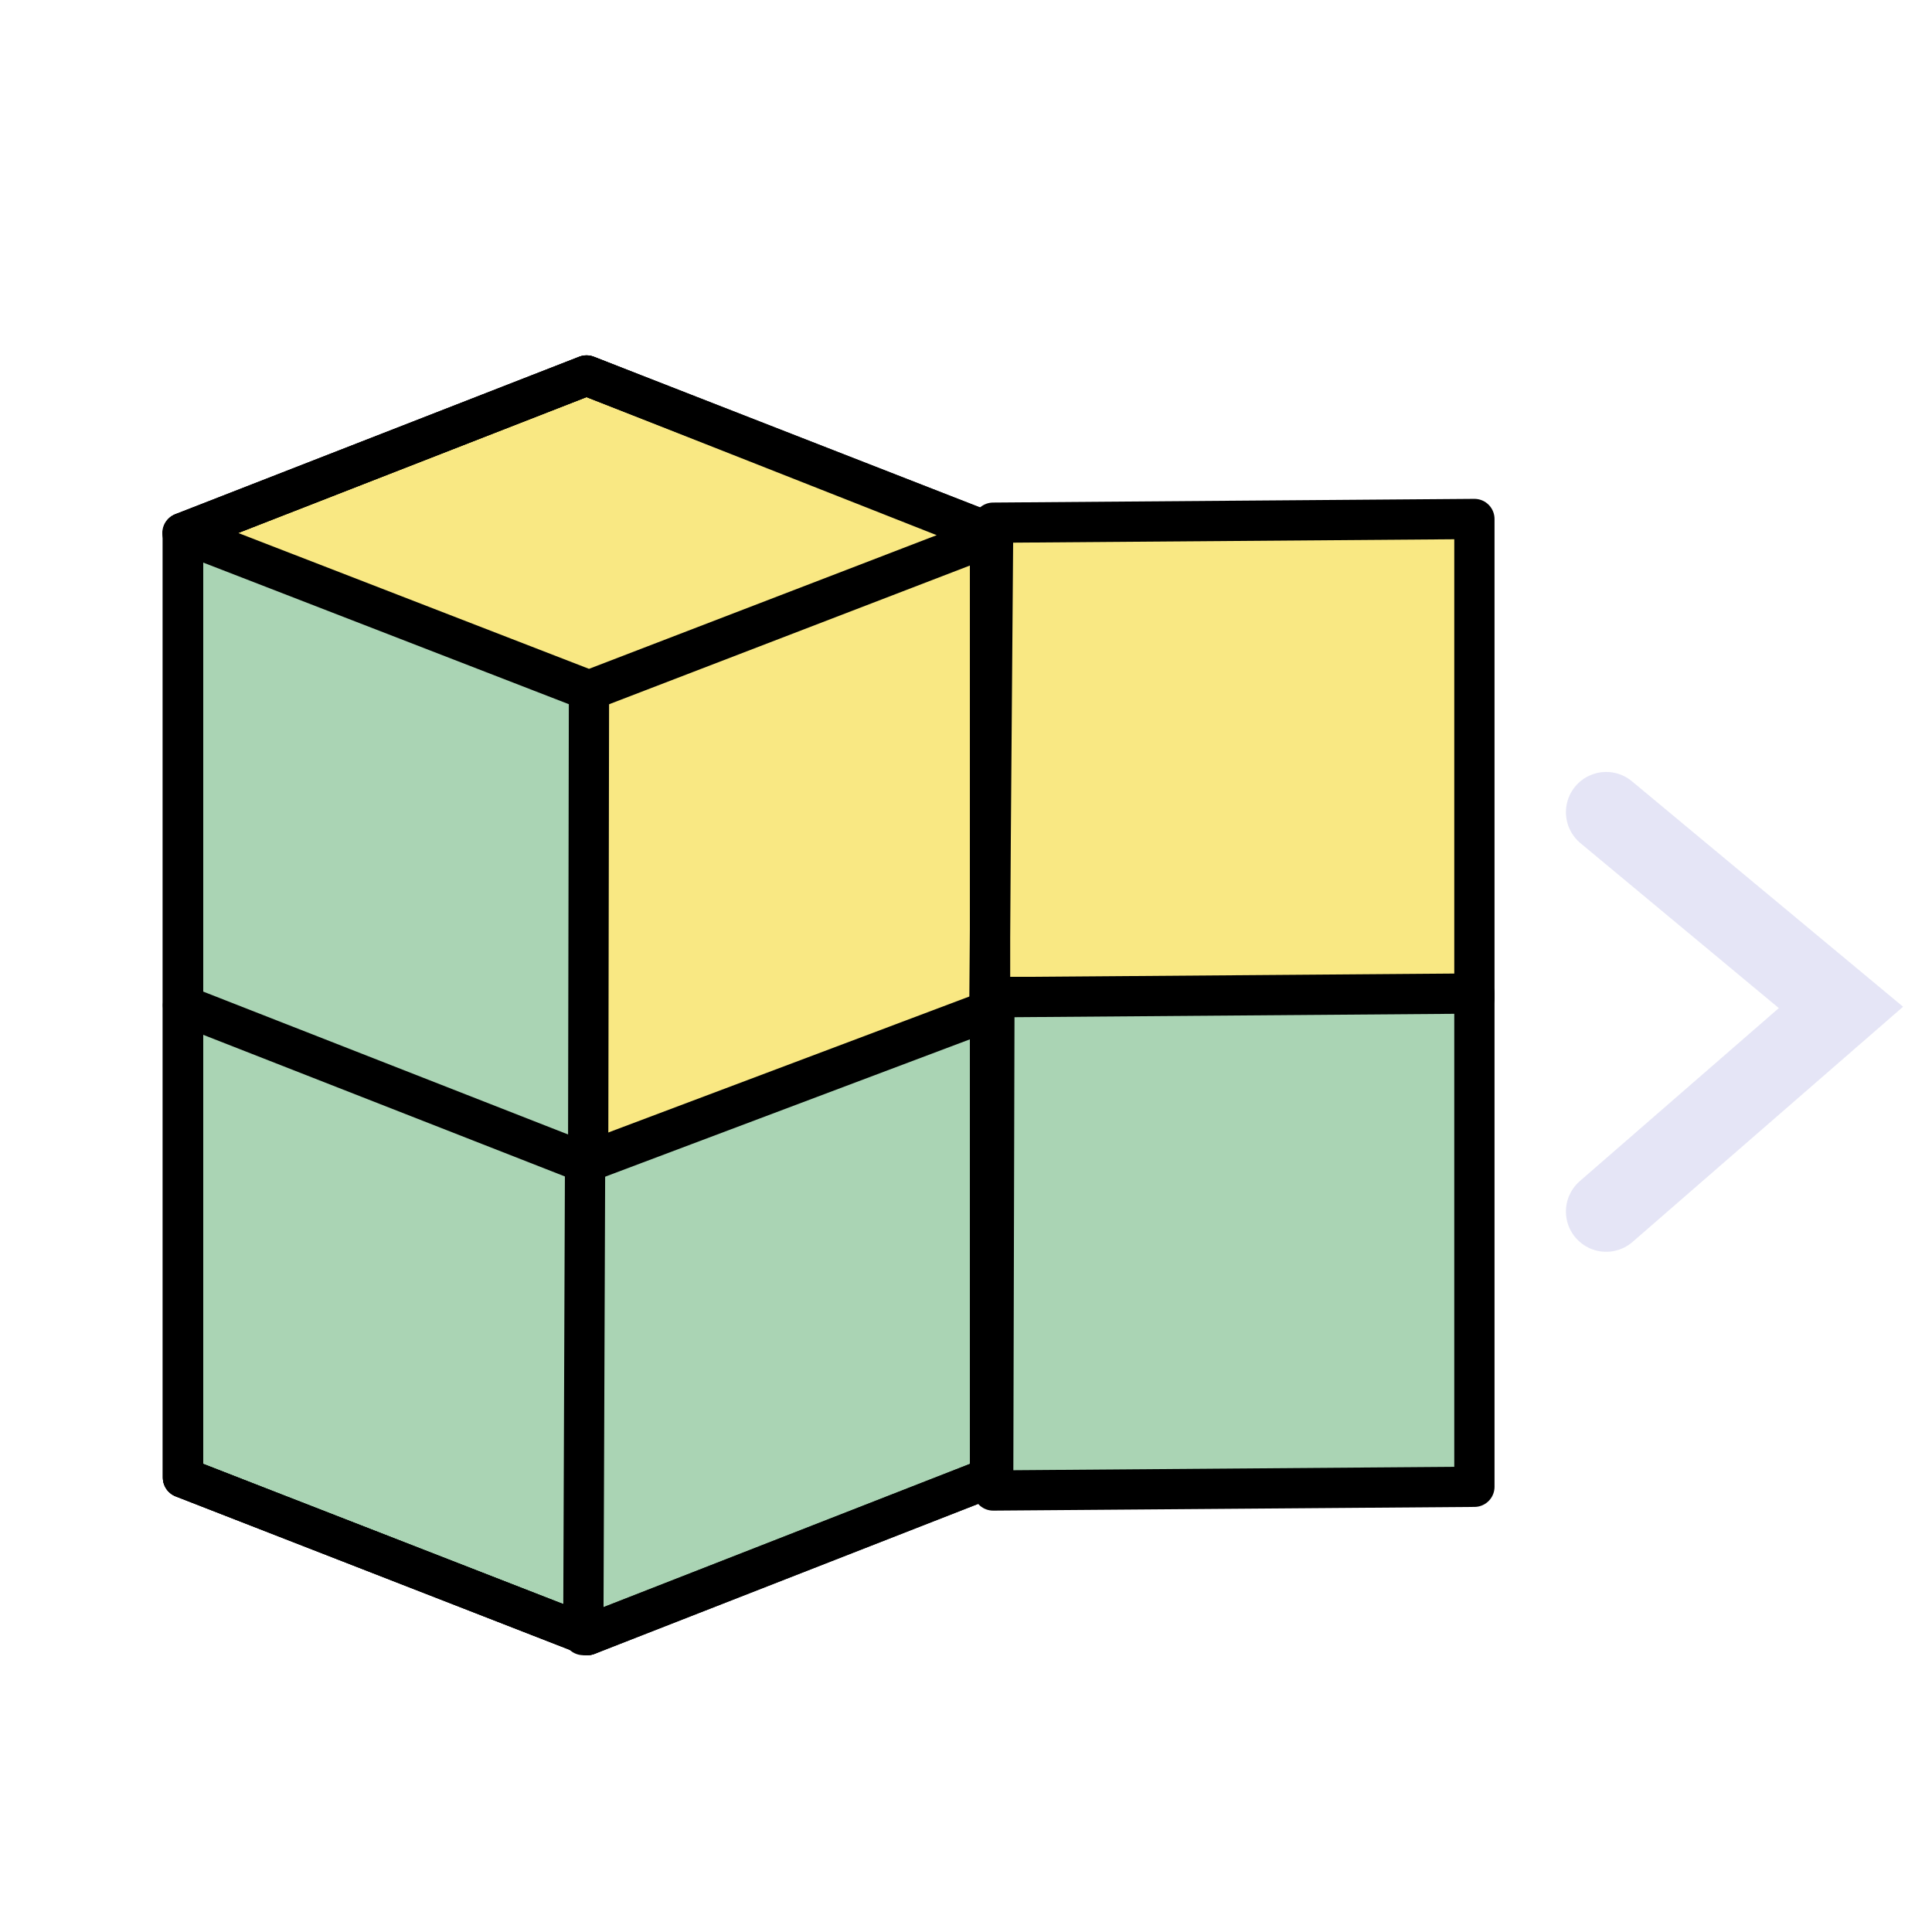
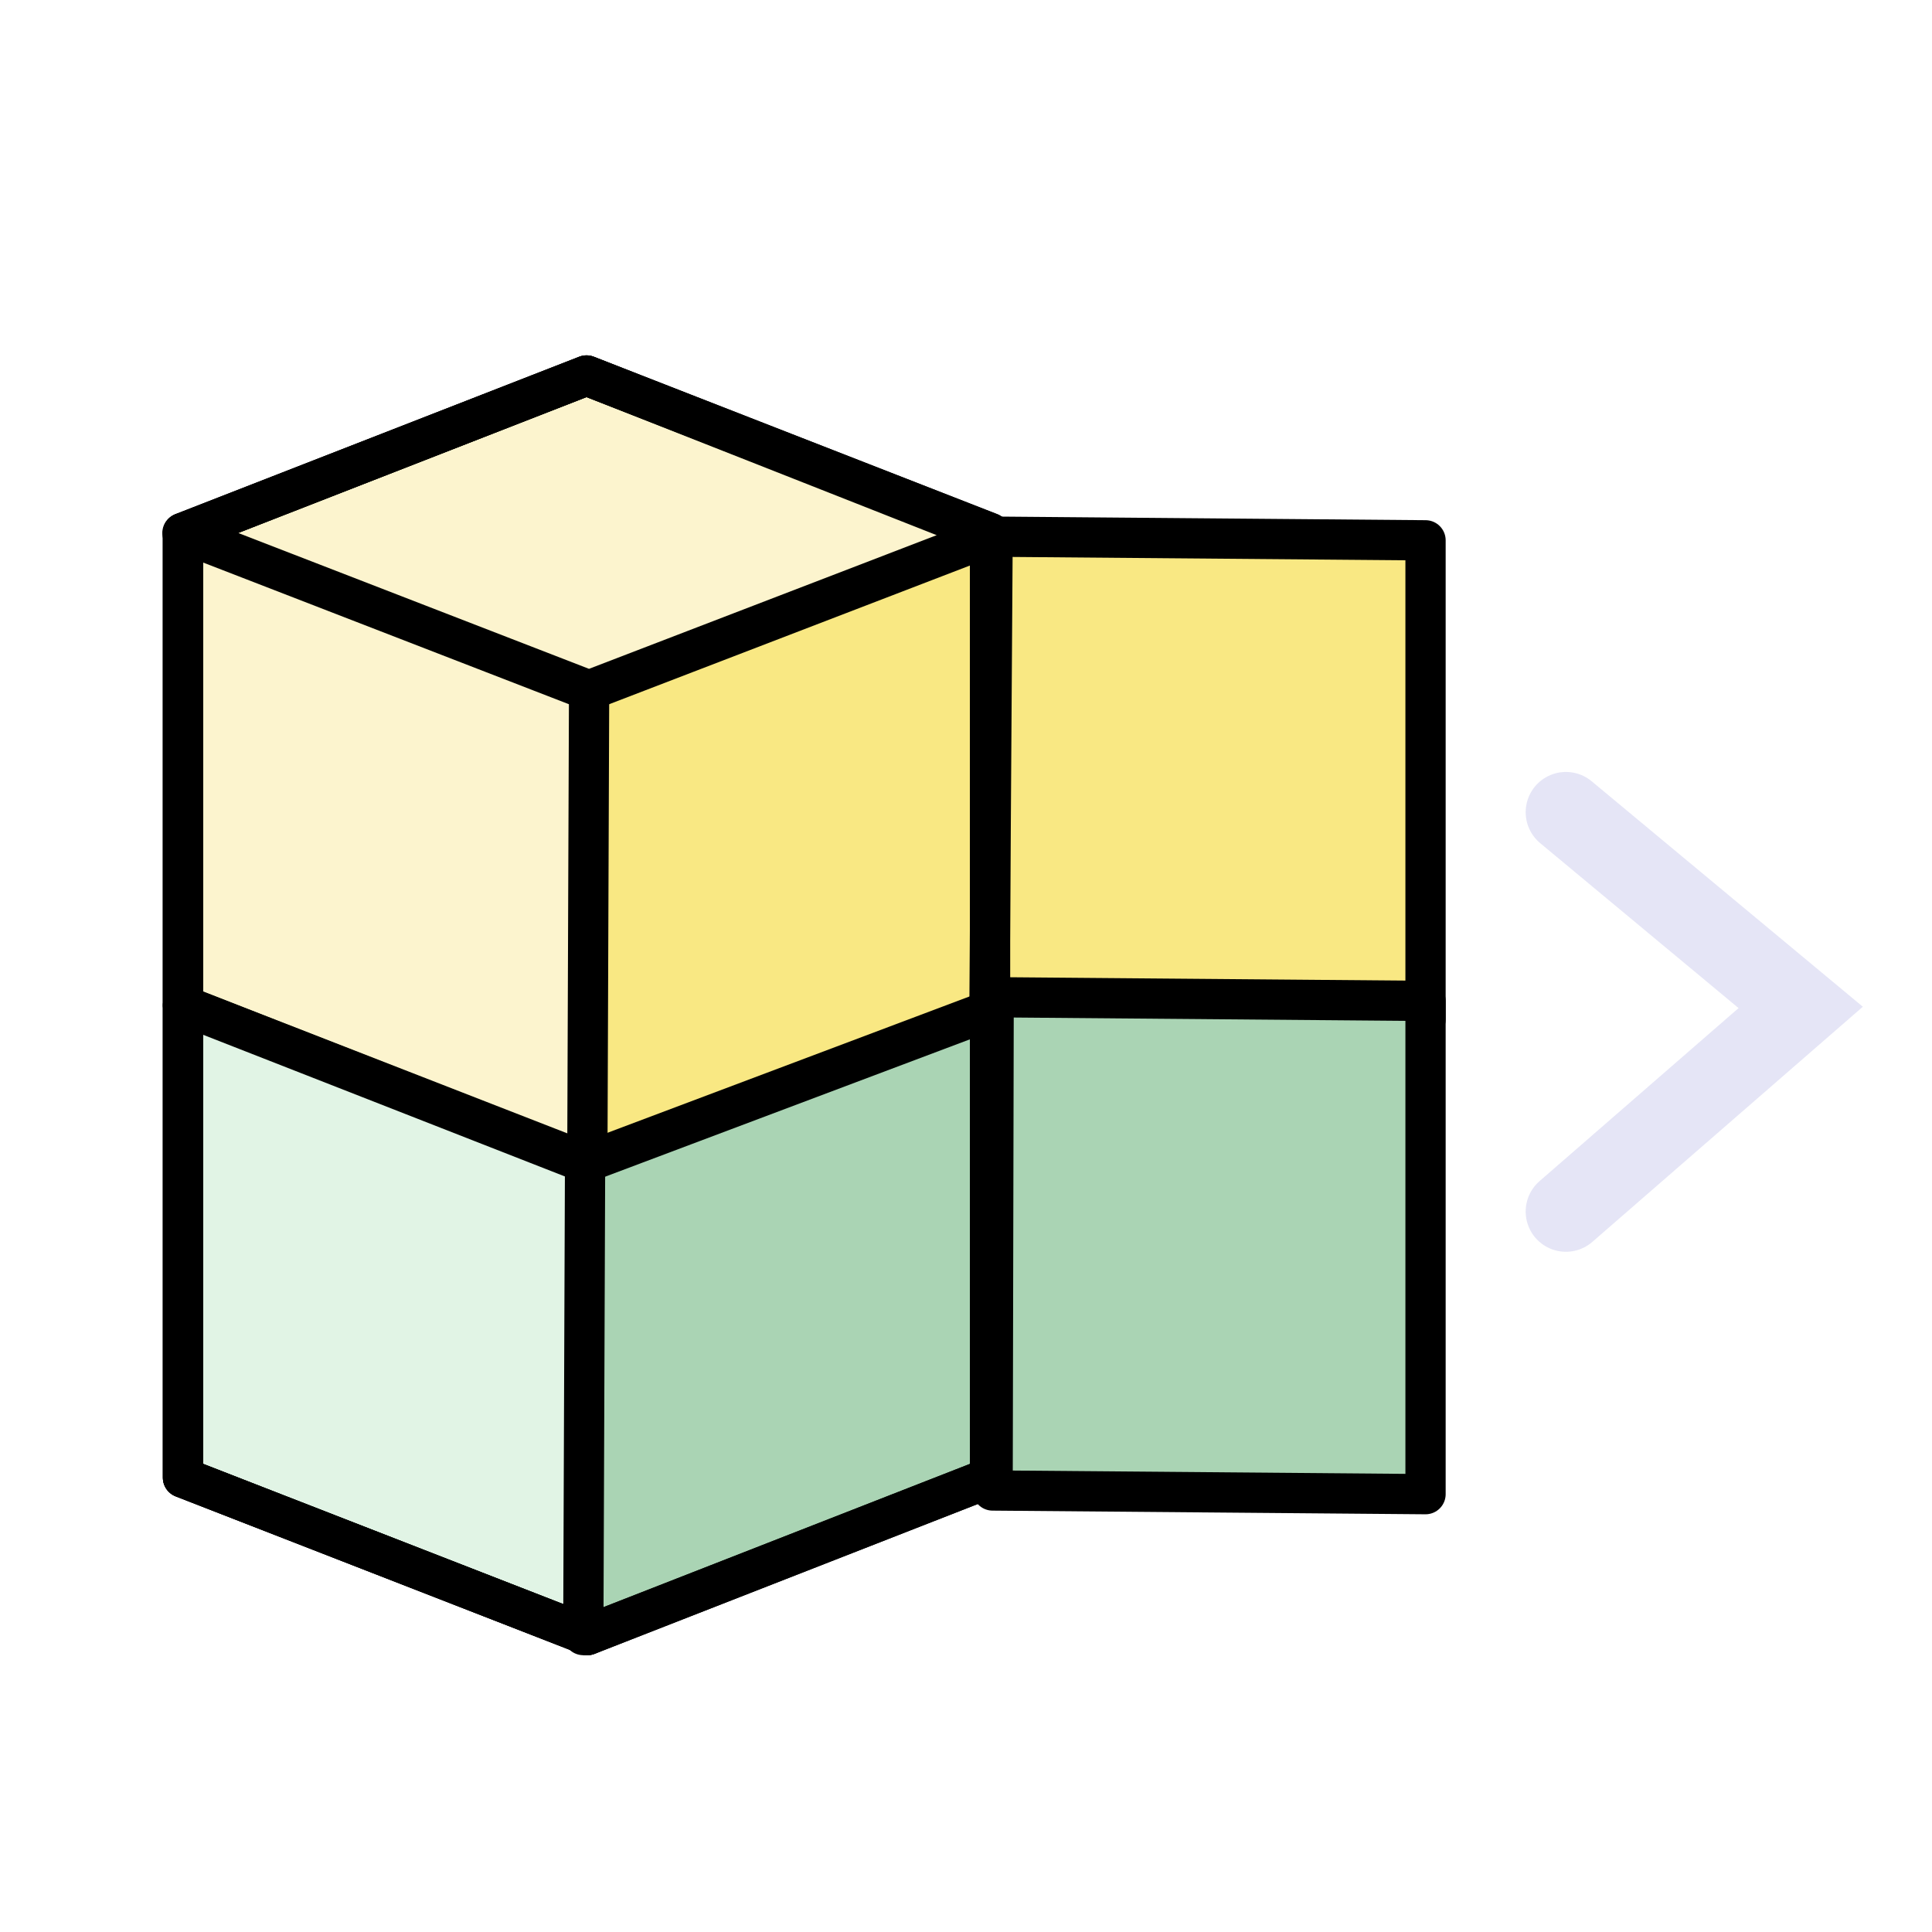
<svg xmlns="http://www.w3.org/2000/svg" width="48" height="48" viewBox="0 0 48 48" version="1.1" id="svg1" xml:space="preserve">
  <defs id="defs1" />
  <g id="DarkThemeEnabledLayer" style="display:inline">
    <path style="fill:#f9e883;fill-opacity:1;stroke:#000000;stroke-width:0.1;stroke-linecap:butt;stroke-linejoin:miter;stroke-dasharray:none;stroke-opacity:1" d="m 14.633,17.153 0.003,11.735 9.562,-3.996 0.001,-11.651" id="path5" />
-     <path style="fill:#aad4b4;fill-opacity:1;stroke:#000000;stroke-width:1px;stroke-linecap:round;stroke-linejoin:round;stroke-opacity:1" d="M 14.633,17.153 14.592,40.623 4.546,36.711 V 13.241" id="path3" />
-     <path style="display:inline;fill:#f9e883;fill-opacity:1;stroke:#000000;stroke-width:1;stroke-linecap:round;stroke-linejoin:round;stroke-dasharray:none;stroke-opacity:1" d="M 4.533,13.241 14.572,9.329 24.65,13.302 14.633,17.153 Z" id="path69" />
+     <path style="display:inline;fill:#fcf4ce;fill-opacity:1;stroke:#000000;stroke-width:1px;stroke-linecap:round;stroke-linejoin:round;stroke-opacity:1" d="m 14.636,17.153 -0.044,11.735 -10.045,-3.912 -4e-6,-11.735" id="path1" />
+     <path style="display:inline;fill:#e1f4e5;fill-opacity:1;stroke:#000000;stroke-width:1px;stroke-linecap:round;stroke-linejoin:round;stroke-opacity:1" d="m 14.636,28.888 -0.044,11.735 -10.045,-3.912 -4e-6,-11.735" id="path3" />
+     <path style="display:inline;fill:#fcf4ce;fill-opacity:1;stroke:#000000;stroke-width:1;stroke-linecap:round;stroke-linejoin:round;stroke-dasharray:none;stroke-opacity:1" d="M 4.533,13.241 14.572,9.329 24.65,13.302 14.633,17.153 Z" id="path69" />
    <path style="fill:#aad4b4;fill-opacity:1;stroke:#000000;stroke-width:0.1;stroke-linecap:butt;stroke-linejoin:miter;stroke-dasharray:none;stroke-opacity:1" d="m 14.636,28.888 -0.044,11.735 9.607,-3.912 V 24.984" id="path6" />
    <path style="display:inline;fill:none;stroke:#000000;stroke-width:1;stroke-linecap:round;stroke-linejoin:round;stroke-dasharray:none;stroke-opacity:1" d="M 4.546,13.241 14.572,9.329 24.598,13.241 V 36.711 L 14.592,40.623 4.546,36.711 Z" id="path64" />
    <path style="display:inline;fill:none;stroke:#000000;stroke-width:1;stroke-linecap:round;stroke-linejoin:round;stroke-dasharray:none;stroke-opacity:1" d="m 14.536,28.888 -0.044,11.735" id="path66" />
    <path style="fill:none;stroke:#000000;stroke-width:1;stroke-linecap:round;stroke-linejoin:round;stroke-dasharray:none;stroke-opacity:1" d="M 24.741,25.045 14.536,28.888 4.546,24.976" id="path88" />
-     <path id="path7" style="display:inline;fill:none;stroke:#e5e5f6;stroke-width:2;stroke-linecap:round;stroke-linejoin:miter;stroke-dasharray:none;stroke-opacity:1" d="m 39.905,20.179 5.833,4.85 -5.833,5.071" />
-     <path id="rect16" style="fill:#f9e883;fill-rule:evenodd;stroke:#000000;stroke-linecap:round;stroke-linejoin:round" d="m 24.675,12.986 11.956,-0.092 v 11.904 l -12.048,-0.031 z" />
-     <path id="rect17" style="fill:#aad4b4;fill-rule:evenodd;stroke:#000000;stroke-linecap:round;stroke-linejoin:round" d="m 24.706,24.776 11.925,-0.092 v 12.255 l -11.956,0.092 z" />
+     <path id="path7" style="display:inline;fill:none;stroke:#e5e5f6;stroke-width:2;stroke-linecap:round;stroke-linejoin:miter;stroke-dasharray:none;stroke-opacity:1" d="m 38.905,20.179 5.833,4.85 -5.833,5.071" />
+     <path id="rect16" style="fill:#f9e883;fill-rule:evenodd;stroke:#000000;stroke-width:1;stroke-linecap:round;stroke-linejoin:round" d="m 24.661,13.333 10.756,0.091 V 25.328 L 24.583,25.114 Z" />
+     <path id="rect17" style="fill:#aad4b4;fill-rule:evenodd;stroke:#000000;stroke-width:1;stroke-linecap:round;stroke-linejoin:round" d="m 24.687,24.776 10.73,0.091 V 37.122 L 24.661,37.031 Z" />
    <path style="display:none;fill:none;stroke:#000000;stroke-width:1px;stroke-linecap:round;stroke-linejoin:round;stroke-opacity:1" d="m 24.354,39.483 -9.896,-7.727 -9.981,7.77" id="path17" />
    <path style="display:none;fill:none;stroke:#000000;stroke-width:1px;stroke-linecap:round;stroke-linejoin:round;stroke-opacity:1" d="m 4.476,27.967 10.138,-7.902 9.781,7.775" id="path18" />
    <path style="display:inline;fill:none;stroke:#000000;stroke-width:1;stroke-linecap:round;stroke-linejoin:round;stroke-dasharray:none;stroke-opacity:1" d="M 4.546,13.241 14.572,9.329 24.598,13.241 V 36.711 L 14.592,40.623 4.546,36.711 Z" id="path19" />
  </g>
</svg>
